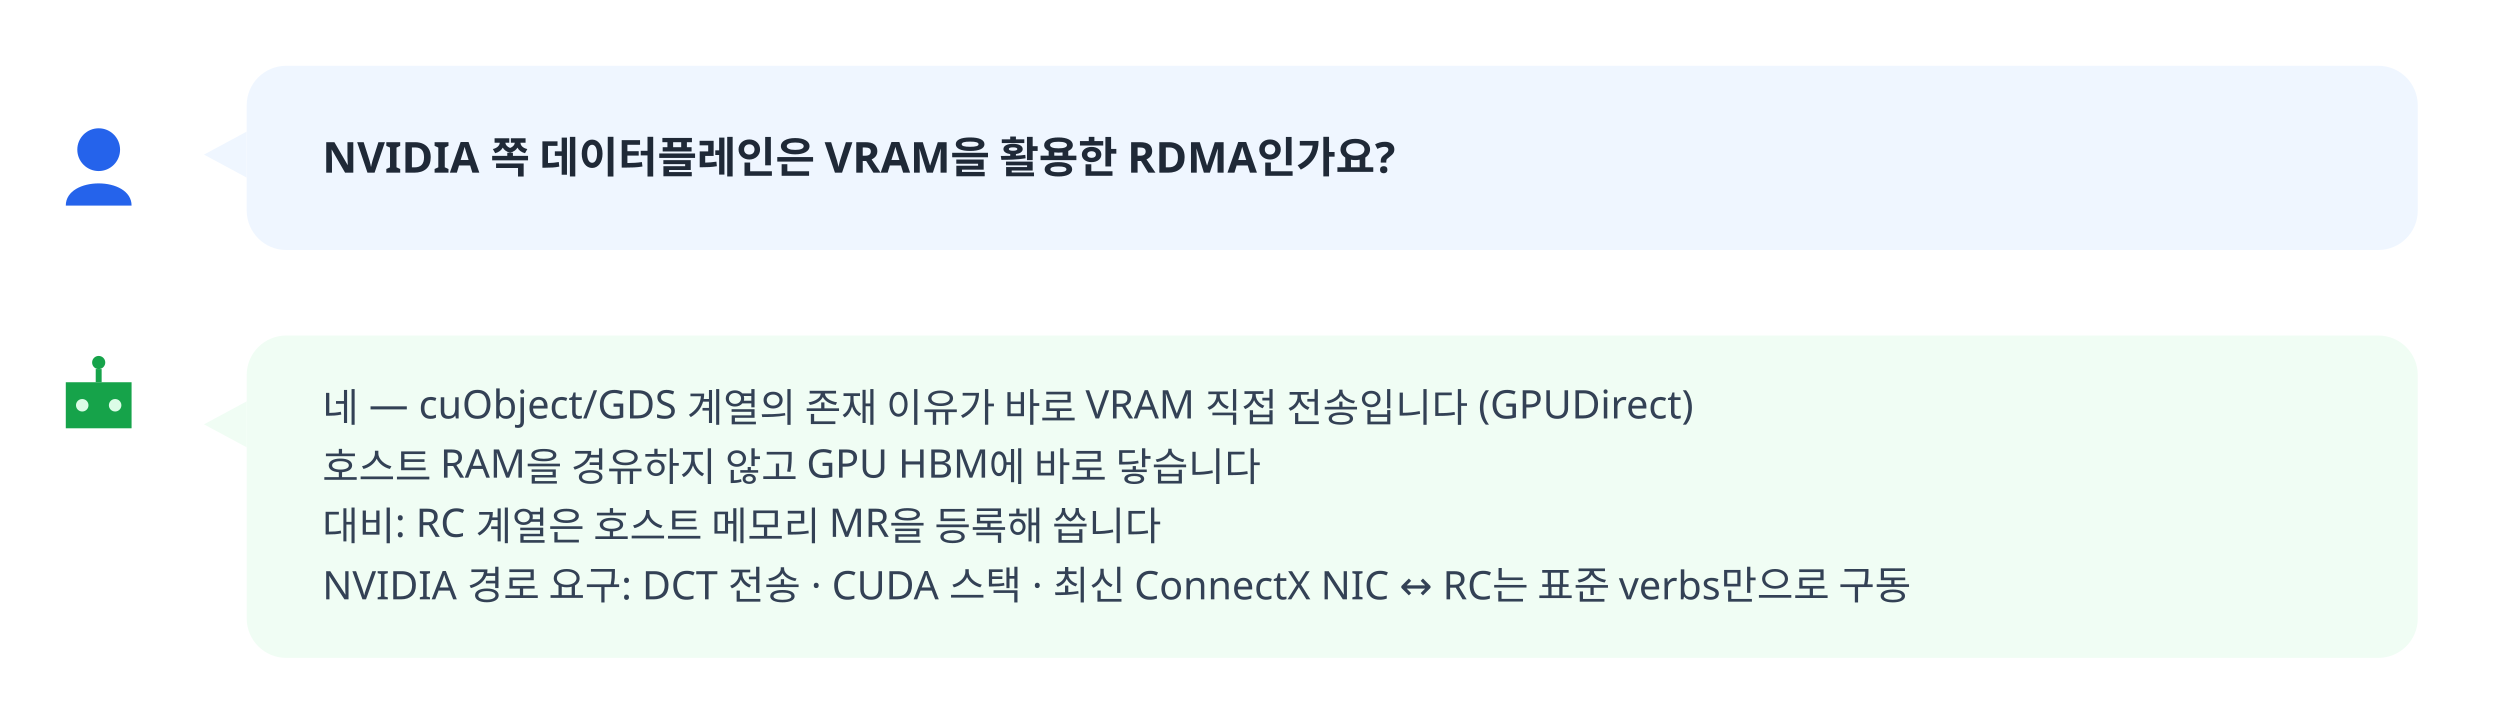
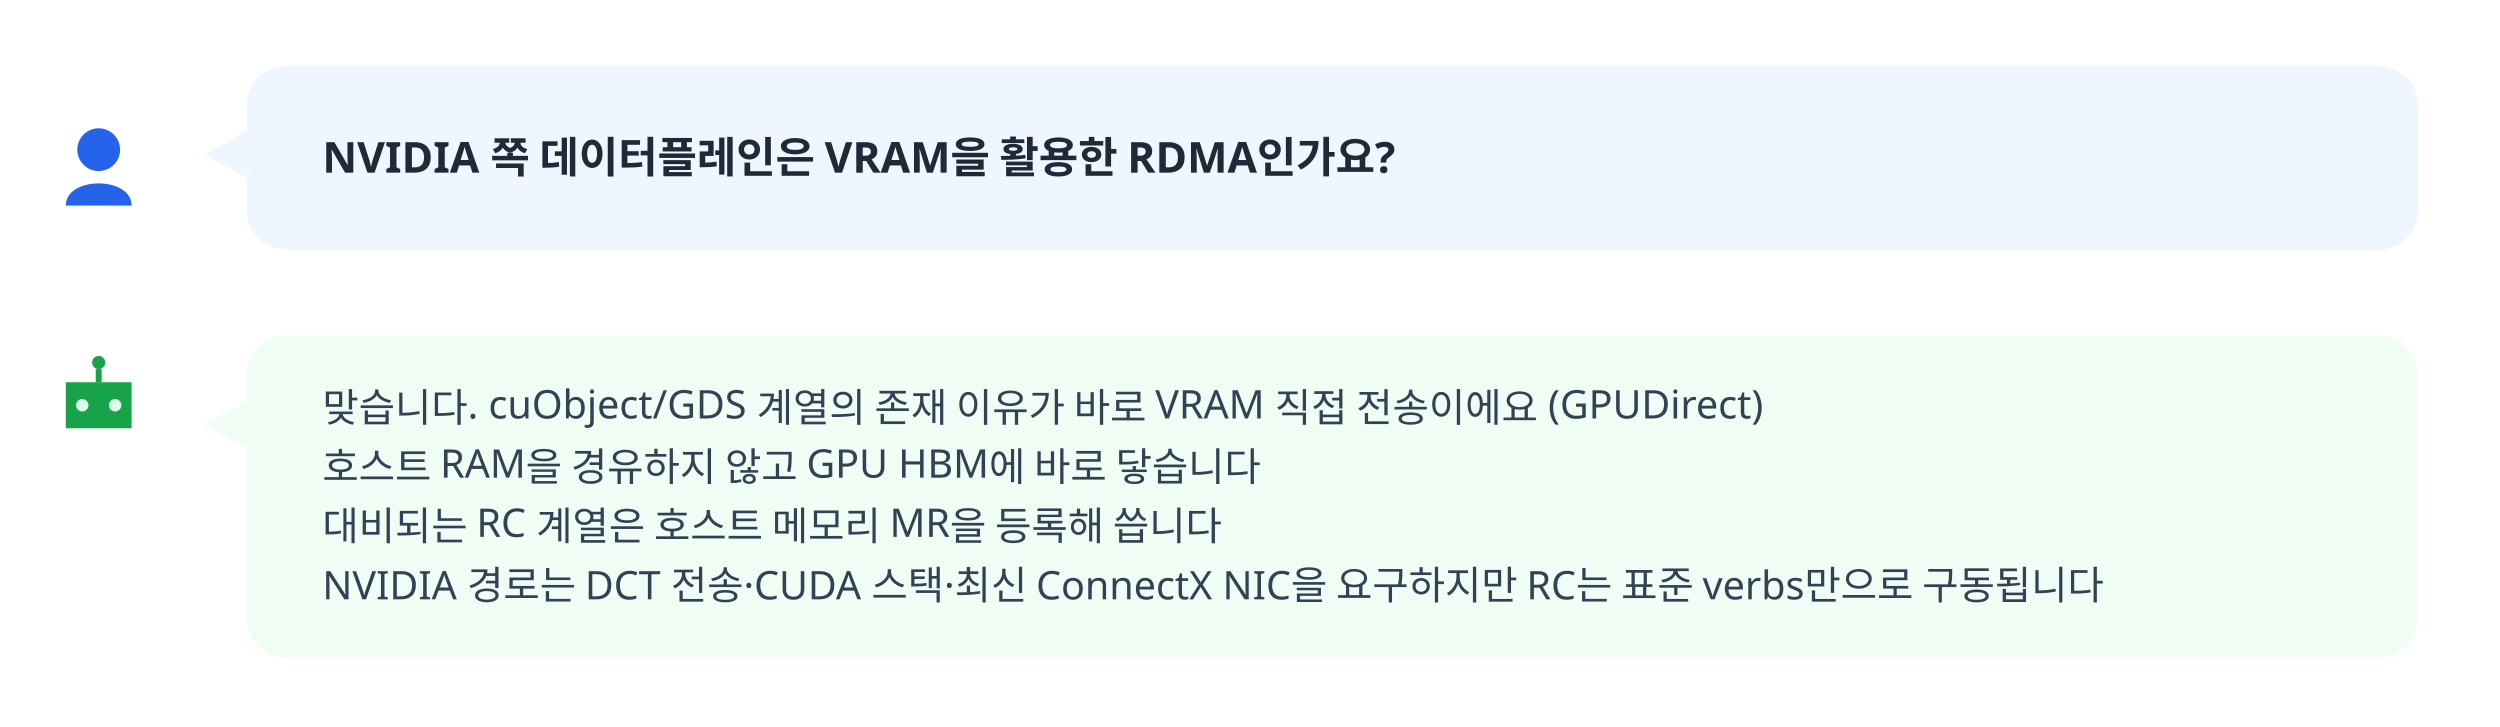
<svg xmlns="http://www.w3.org/2000/svg" viewBox="0 0 760 221" width="760" role="img" aria-label="질문: NVIDIA 쪽 데이터플레인은 VRAM을 활용한 RDMA인가요? 답변: 네, GPUDirect로 VRAM에 직접 전송한다.">
  <style>text{font-family:'Noto Sans KR','Apple SD Gothic Neo','Malgun Gothic',system-ui,sans-serif}</style>
  <circle cx="30" cy="45.5" r="6.5" fill="#2563eb" />
  <path d="M20 62.5 C20 53.5, 40 53.5, 40 62.5 Z" fill="#2563eb" />
  <rect x="75" y="20" width="660" height="56" rx="12" fill="#eff6ff" />
  <path d="M75 40.0 L62 47.0 L75 54.0 Z" fill="#eff6ff" />
  <text x="98" y="52.5" font-size="13" font-weight="600" fill="#1f2937">NVIDIA 쪽 데이터플레인은 VRAM을 활용한 RDMA인가요?</text>
  <circle cx="30" cy="110.2" r="2" fill="#16a34a" />
  <line x1="30" y1="112.2" x2="30" y2="116.2" stroke="#16a34a" stroke-width="1.8" />
  <path d="M20 116.2 L40 116.2 L40 130.2 L20 130.2 Z" fill="#16a34a" />
  <circle cx="25" cy="123.2" r="1.9" fill="#dcfce7" />
  <circle cx="35" cy="123.2" r="1.9" fill="#dcfce7" />
  <rect x="75" y="102" width="660" height="98" rx="12" fill="#f0fdf4" />
  <path d="M75 122.0 L62 129.0 L75 136.0 Z" fill="#f0fdf4" />
-   <text x="98" y="128.2" font-size="12" fill="#334155">네 — cuObject/GDS 계열의 존재 이유가 바로 VRAM 직접 전송입니다 (GPUDirect)</text>
+   <text x="98" y="128.2" font-size="12" fill="#334155">맞습니다. cuObject/GDS 계열의 존재 이유가 바로 VRAM 직접 전송이에요 (GPUDirect)</text>
  <text x="98" y="146.2" font-size="12" fill="#334155">호스트 RAM을 경유하지 않고 GPU HBM에 바로 닿습니다</text>
-   <text x="98" y="164.2" font-size="12" fill="#334155">대비: RC 계열은 호스트 메모리 MR을 등록해 씁니다</text>
-   <text x="98" y="182.2" font-size="12" fill="#334155">NVIDIA 경로 요구: DCT 전송 · CUDA 스택 · 최신 ConnectX NIC ↔ RC는 표준 verbs만으로 구동</text>
+   <text x="98" y="164.2" font-size="12" fill="#334155">대비되는 RC 계열은 호스트 메모리 MR을 등록해 씁니다</text>
+   <text x="98" y="182.2" font-size="12" fill="#334155">NVIDIA 경로는 DCT 전송·CUDA 스택·최신 ConnectX NIC을 요구하지만 RC는 표준 verbs만으로 구동됩니다</text>
</svg>
